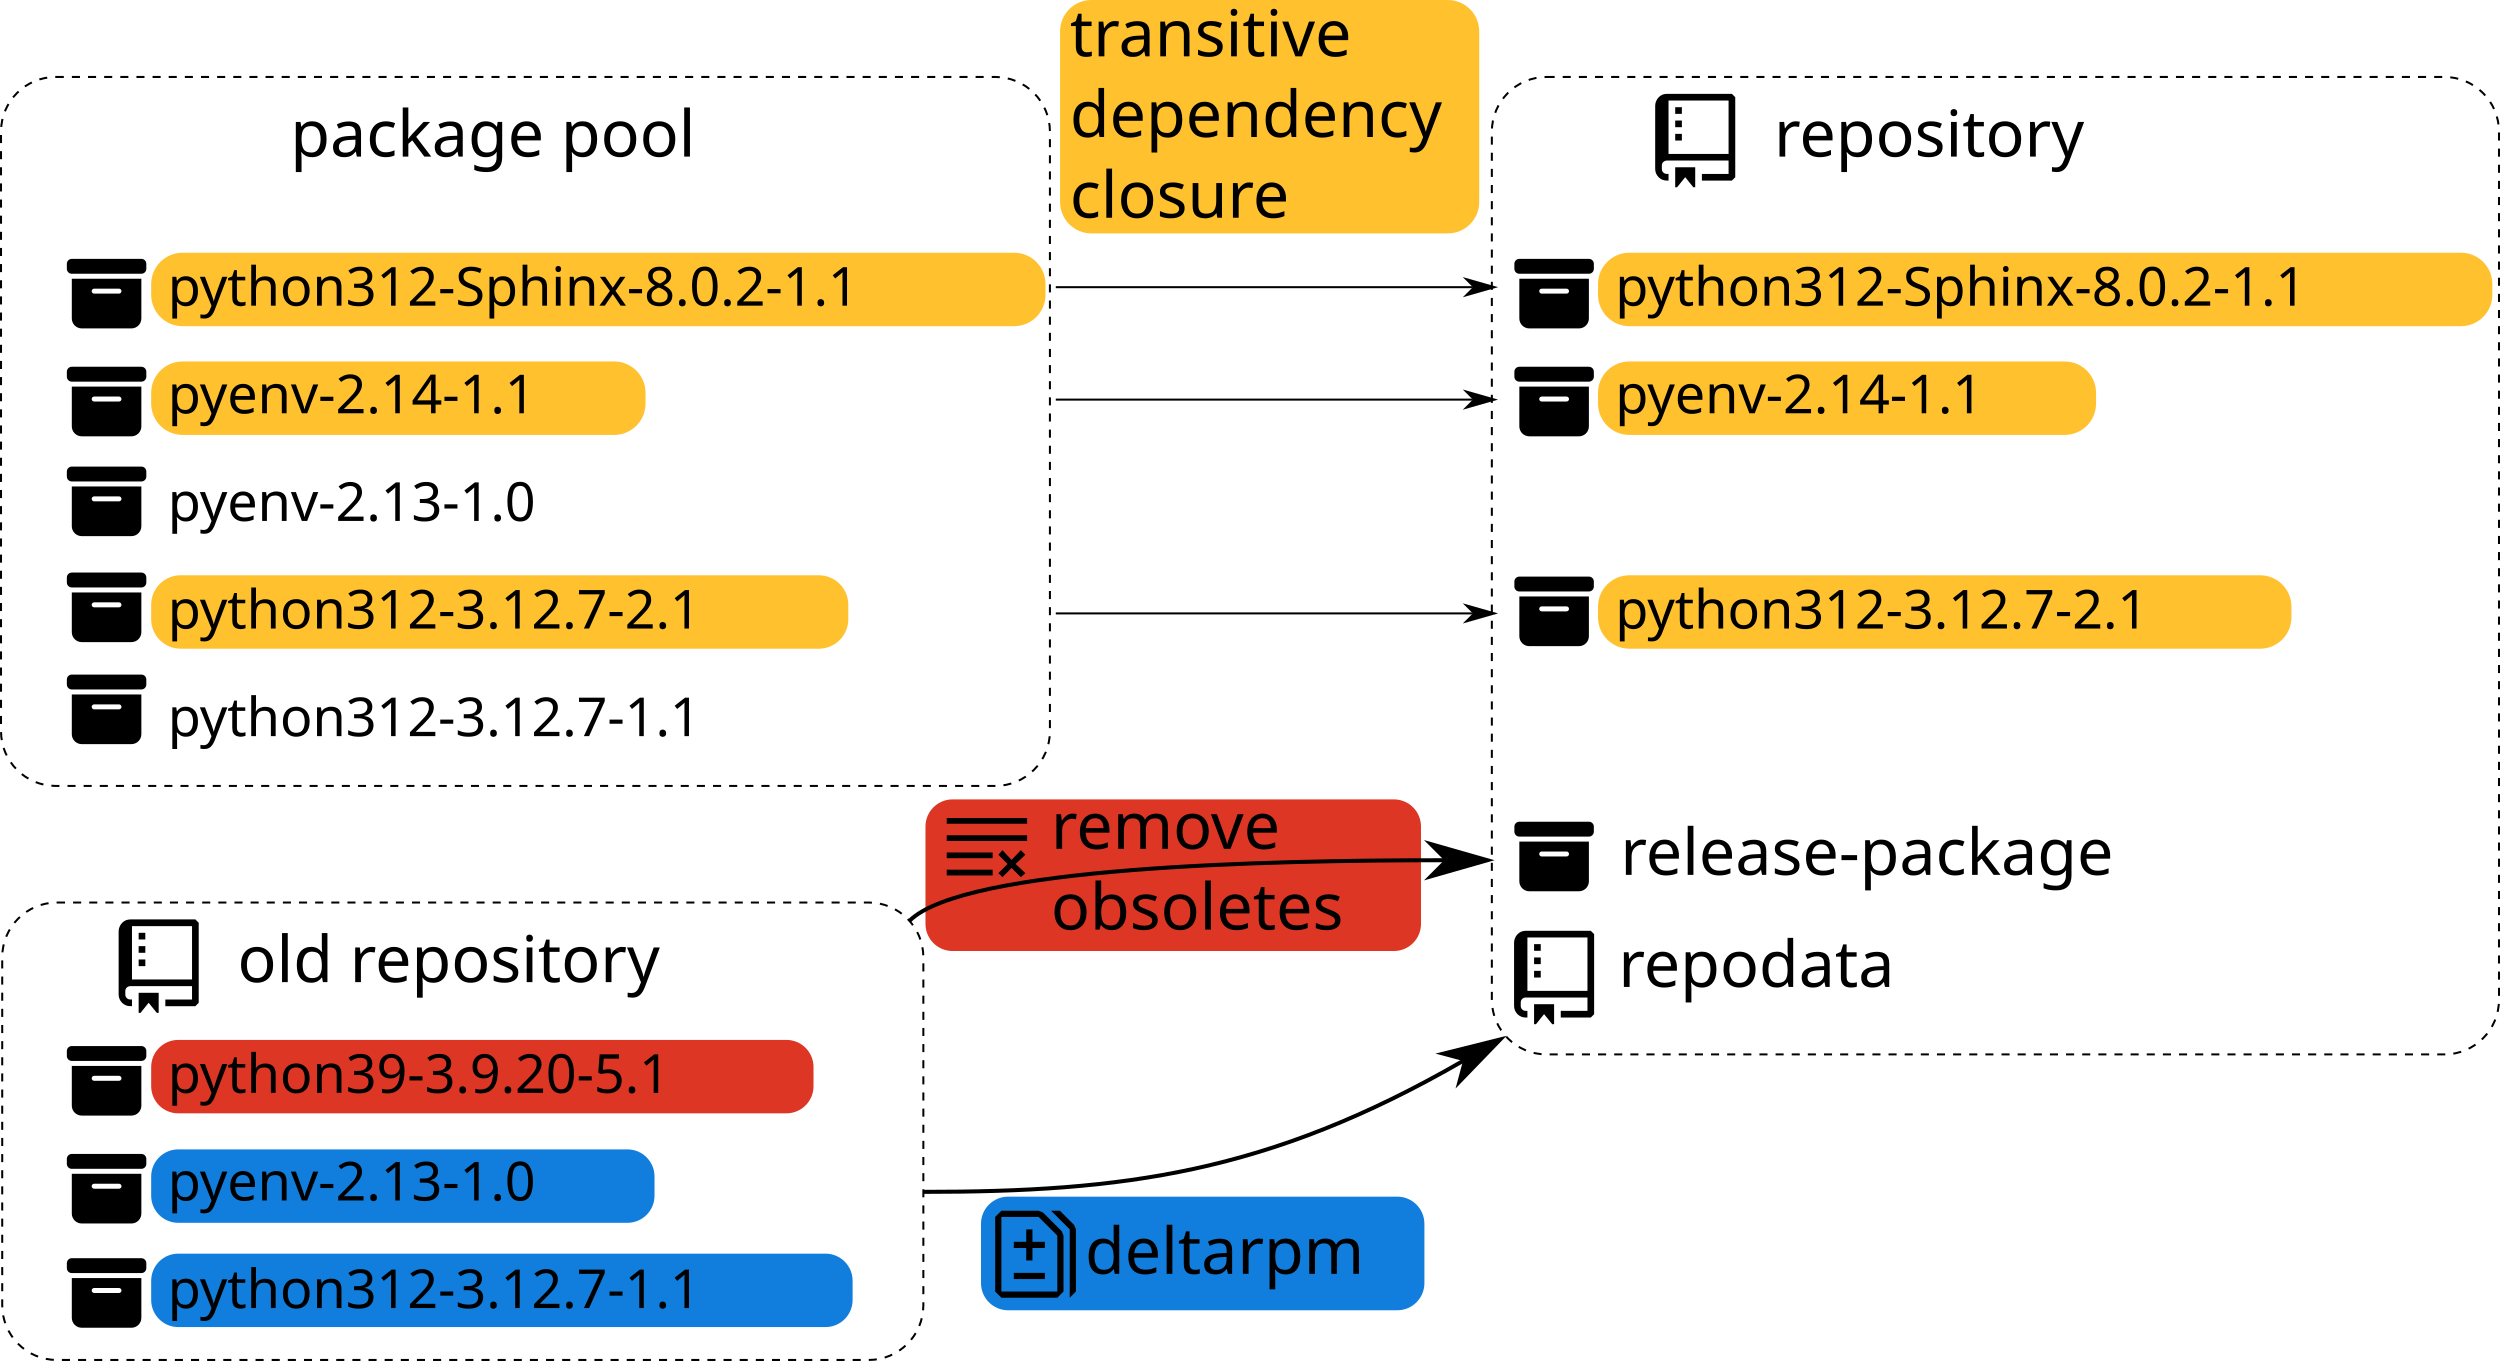
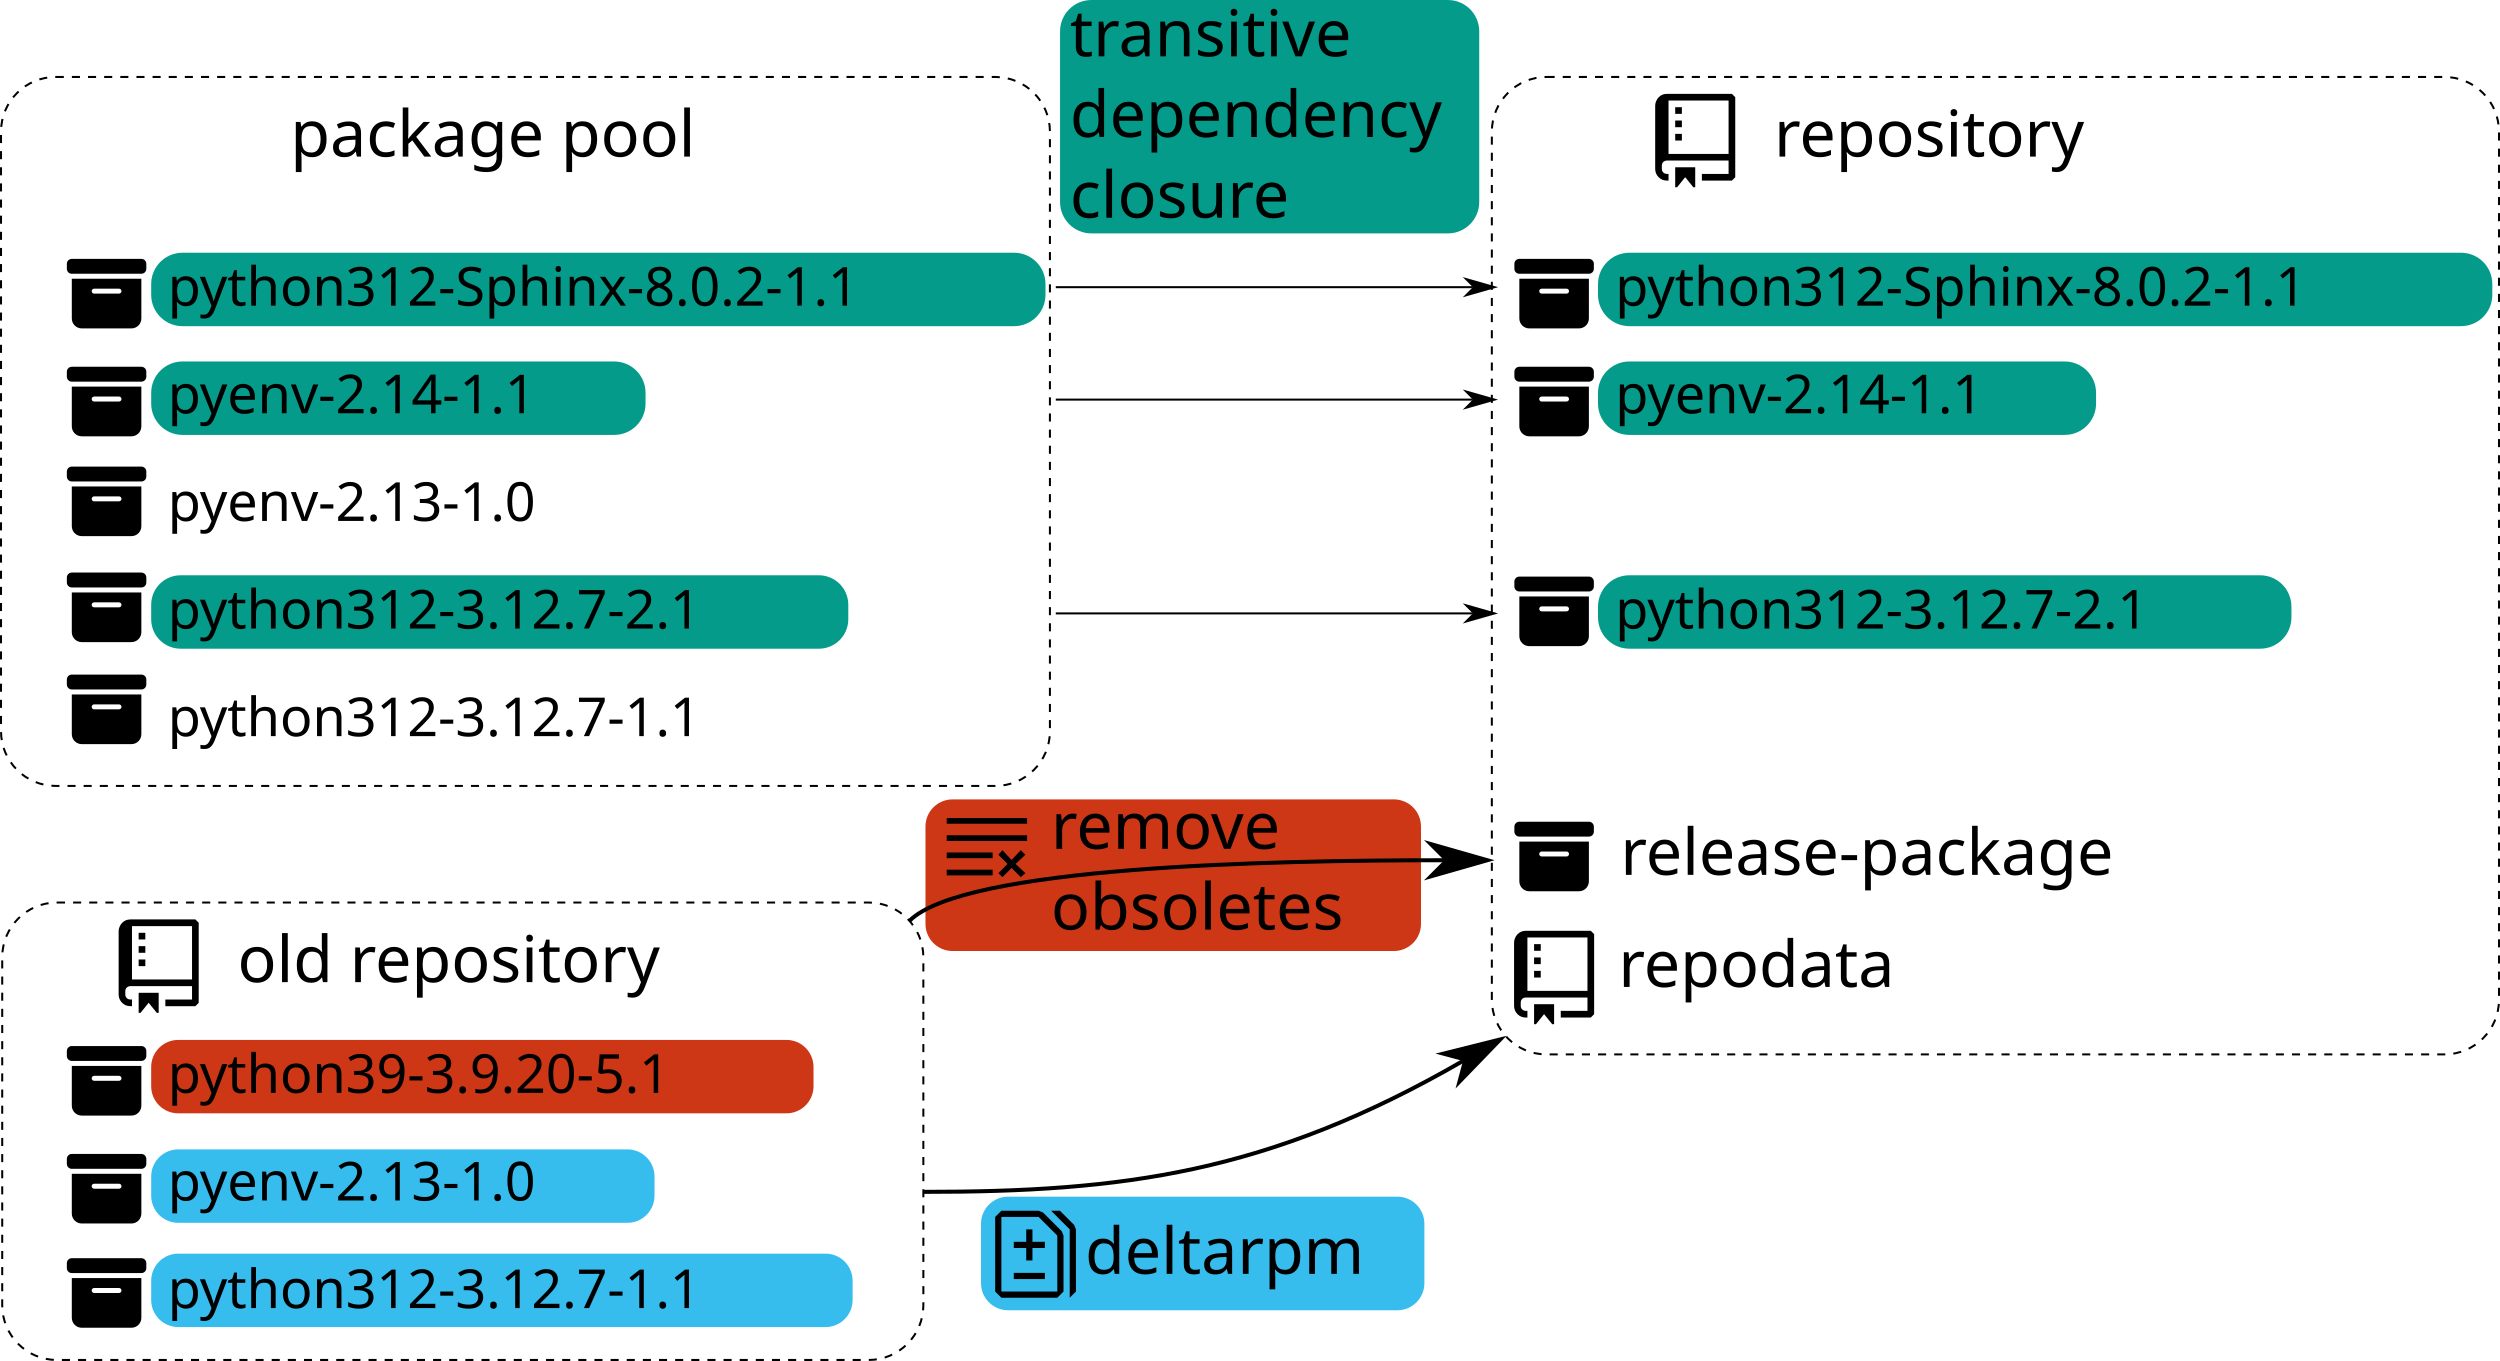
<svg xmlns="http://www.w3.org/2000/svg" width="327.802mm" height="178.454mm" viewBox="0 0 327.802 178.454" version="1.1" id="svg1">
  <defs id="defs1">
    <marker style="overflow:visible" id="DartArrow" refX="0" refY="0" orient="auto-start-reverse" markerWidth="2" markerHeight="2" viewBox="0 0 1 1" preserveAspectRatio="xMidYMid">
      <path style="fill:context-stroke;fill-rule:evenodd;stroke:none" d="M 0,0 5,-5 -12.5,0 5,5 Z" transform="scale(-0.5)" id="path6" />
    </marker>
    <marker style="overflow:visible" id="DartArrow-5" refX="0" refY="0" orient="auto-start-reverse" markerWidth="2" markerHeight="2" viewBox="0 0 1 1" preserveAspectRatio="xMidYMid">
      <path style="fill:context-stroke;fill-rule:evenodd;stroke:none" d="M 0,0 5,-5 -12.5,0 5,5 Z" transform="scale(-0.5)" id="path6-0" />
    </marker>
    <marker style="overflow:visible" id="DartArrow-56" refX="0" refY="0" orient="auto-start-reverse" markerWidth="2" markerHeight="2" viewBox="0 0 1 1" preserveAspectRatio="xMidYMid">
      <path style="fill:context-stroke;fill-rule:evenodd;stroke:none" d="M 0,0 5,-5 -12.5,0 5,5 Z" transform="scale(-0.5)" id="path6-1" />
    </marker>
    <marker style="overflow:visible" id="DartArrow-56-9" refX="0" refY="0" orient="auto-start-reverse" markerWidth="2" markerHeight="2" viewBox="0 0 1 1" preserveAspectRatio="xMidYMid">
      <path style="fill:context-stroke;fill-rule:evenodd;stroke:none" d="M 0,0 5,-5 -12.5,0 5,5 Z" transform="scale(-0.5)" id="path6-1-6" />
    </marker>
    <marker style="overflow:visible" id="DartArrow-56-9-3" refX="0" refY="0" orient="auto-start-reverse" markerWidth="2" markerHeight="2" viewBox="0 0 1 1" preserveAspectRatio="xMidYMid">
      <path style="fill:context-stroke;fill-rule:evenodd;stroke:none" d="M 0,0 5,-5 -12.5,0 5,5 Z" transform="scale(-0.5)" id="path6-1-6-0" />
    </marker>
  </defs>
  <g id="layer1" transform="translate(-3.520511,-13.06982)">
-     <g id="g2" transform="translate(0.1708861,0.6835443)">
-       <rect style="opacity:0.98;fill:#dc3220;fill-opacity:1;stroke:none;stroke-width:0.397" id="rect2-26-7" width="64.973" height="19.882" x="124.699" y="117.203" ry="3.554" />
-       <text xml:space="preserve" style="font-size:8.467px;font-family:'Fira Code';-inkscape-font-specification:'Fira Code';text-align:start;writing-mode:lr-tb;direction:ltr;text-anchor:start;fill:none;stroke:#000000;stroke-width:0.265;stroke-dasharray:none;stroke-dashoffset:0;stroke-opacity:1" x="141.148" y="123.69" id="text1-7-9">
-         <tspan style="fill:#000000;fill-opacity:1;stroke:none;stroke-width:0.265;stroke-dasharray:none" x="141.148" y="123.69" id="tspan13-3">remove</tspan>
-         <tspan style="fill:#000000;fill-opacity:1;stroke:none;stroke-width:0.265;stroke-dasharray:none" x="141.148" y="134.273" id="tspan15">obsoletes</tspan>
-       </text>
-       <path d="m 134.259,126.873 0.527,0.527 1.205,-1.205 1.205,1.205 0.602,-0.527 -1.28,-1.205 1.28,-1.205 -0.602,-0.602 -1.205,1.28 -1.205,-1.28 -0.527,0.602 1.205,1.205 z m -6.775,-6.474 h 10.54 v -0.753 h -10.54 z m 0,2.258 h 10.54 v -0.753 h -10.54 z m 6.023,1.882 v -0.376 h -6.023 v 0.753 h 6.023 z m 0,2.635 v -0.753 h -6.023 v 0.753 z" id="path1-1" style="stroke-width:0.753" />
-     </g>
-     <rect style="opacity:0.98;fill:#ffc02a;fill-opacity:1;stroke:none;stroke-width:0.397" id="rect2-0" width="91.406" height="9.629" x="23.343" y="88.5" ry="3.859" />
-     <rect style="opacity:0.98;fill:#ffc02a;fill-opacity:1;stroke:none;stroke-width:0.397" id="rect2-5-93" width="90.922" height="9.629" x="213.053" y="88.5" ry="4.11" />
-     <rect style="opacity:0.98;fill:#ffc02a;fill-opacity:1;stroke:none;stroke-width:0.397" id="rect2" width="117.264" height="9.629" x="23.343" y="46.208" ry="4.11" />
-     <rect style="opacity:0.98;fill:#ffc02a;fill-opacity:1;stroke:none;stroke-width:0.397" id="rect2-29" width="54.962" height="30.604" x="142.516" y="13.07" ry="4.11" />
-     <rect style="opacity:0.98;fill:#dc3220;fill-opacity:1;stroke:none;stroke-width:0.397" id="rect2-26" width="86.847" height="9.629" x="23.343" y="149.423" ry="3.554" />
-     <rect style="opacity:0.98;fill:#0c7bdc;fill-opacity:1;stroke:none;stroke-width:0.397" id="rect2-26-9" width="65.999" height="9.629" x="23.343" y="163.778" ry="3.554" />
-     <rect style="opacity:0.98;fill:#0c7bdc;fill-opacity:1;stroke:none;stroke-width:0.397" id="rect2-26-9-3" width="91.973" height="9.629" x="23.343" y="177.449" ry="3.554" />
-     <rect style="opacity:0.98;fill:#0c7bdc;fill-opacity:1;stroke:none;stroke-width:0.397" id="rect2-26-9-3-2" width="58.138" height="14.897" x="132.151" y="169.976" ry="3.554" />
-     <rect style="opacity:0.98;fill:#ffc02a;fill-opacity:1;stroke:none;stroke-width:0.397" id="rect2-5" width="117.264" height="9.629" x="213.053" y="46.208" ry="4.11" />
-     <rect style="opacity:0.98;fill:#ffc02a;fill-opacity:1;stroke:none;stroke-width:0.397" id="rect2-2" width="64.822" height="9.629" x="23.343" y="60.467" ry="4.11" />
-     <rect style="opacity:0.98;fill:#ffc02a;fill-opacity:1;stroke:none;stroke-width:0.397" id="rect2-5-9" width="65.306" height="9.629" x="213.053" y="60.467" ry="4.11" />
+     <rect style="opacity:0.98;fill:#cc3311;fill-opacity:1;stroke:none;stroke-width:0.397" id="rect2-26-7" width="64.973" height="19.882" x="124.869" y="117.886" ry="3.554" />
+     <text xml:space="preserve" style="font-size:8.467px;font-family:'Fira Code';-inkscape-font-specification:'Fira Code';text-align:start;writing-mode:lr-tb;direction:ltr;text-anchor:start;fill:none;stroke:#000000;stroke-width:0.265;stroke-dasharray:none;stroke-dashoffset:0;stroke-opacity:1" x="141.319" y="124.373" id="text1-7-9">
+       <tspan style="fill:#000000;fill-opacity:1;stroke:none;stroke-width:0.265;stroke-dasharray:none" x="141.319" y="124.373" id="tspan13-3">remove</tspan>
+       <tspan style="fill:#000000;fill-opacity:1;stroke:none;stroke-width:0.265;stroke-dasharray:none" x="141.319" y="134.957" id="tspan15">obsoletes</tspan>
+     </text>
+     <path d="m 134.429,127.556 0.527,0.527 1.205,-1.205 1.205,1.205 0.602,-0.527 -1.28,-1.205 1.28,-1.205 -0.602,-0.602 -1.205,1.28 -1.205,-1.28 -0.527,0.602 1.205,1.205 z m -6.775,-6.474 h 10.54 v -0.753 h -10.54 z m 0,2.258 h 10.54 v -0.753 h -10.54 z m 6.023,1.882 v -0.376 h -6.023 v 0.753 h 6.023 z m 0,2.635 v -0.753 h -6.023 v 0.753 z" id="path1-1" style="stroke-width:0.753" />
+     <rect style="opacity:0.98;fill:#009988;fill-opacity:1;stroke:none;stroke-width:0.397" id="rect2-0" width="91.406" height="9.629" x="23.343" y="88.5" ry="3.859" />
+     <rect style="opacity:0.98;fill:#009988;fill-opacity:1;stroke:none;stroke-width:0.397" id="rect2-5-93" width="90.922" height="9.629" x="213.053" y="88.5" ry="4.11" />
+     <rect style="opacity:0.98;fill:#009988;fill-opacity:1;stroke:none;stroke-width:0.397" id="rect2" width="117.264" height="9.629" x="23.343" y="46.208" ry="4.11" />
+     <rect style="opacity:0.98;fill:#009988;fill-opacity:1;stroke:none;stroke-width:0.397" id="rect2-29" width="54.962" height="30.604" x="142.516" y="13.07" ry="4.11" />
+     <rect style="opacity:0.98;fill:#cc3311;fill-opacity:1;stroke:none;stroke-width:0.397" id="rect2-26" width="86.847" height="9.629" x="23.343" y="149.423" ry="3.554" />
+     <rect style="opacity:0.98;fill:#33bbee;fill-opacity:1;stroke:none;stroke-width:0.397" id="rect2-26-9" width="65.999" height="9.629" x="23.343" y="163.778" ry="3.554" />
+     <rect style="opacity:0.98;fill:#33bbee;fill-opacity:1;stroke:none;stroke-width:0.397" id="rect2-26-9-3" width="91.973" height="9.629" x="23.343" y="177.449" ry="3.554" />
+     <rect style="opacity:0.98;fill:#33bbee;fill-opacity:1;stroke:none;stroke-width:0.397" id="rect2-26-9-3-2" width="58.138" height="14.897" x="132.151" y="169.976" ry="3.554" />
+     <rect style="opacity:0.98;fill:#009988;fill-opacity:1;stroke:none;stroke-width:0.397" id="rect2-5" width="117.264" height="9.629" x="213.053" y="46.208" ry="4.11" />
+     <rect style="opacity:0.98;fill:#009988;fill-opacity:1;stroke:none;stroke-width:0.397" id="rect2-2" width="64.822" height="9.629" x="23.343" y="60.467" ry="4.11" />
+     <rect style="opacity:0.98;fill:#009988;fill-opacity:1;stroke:none;stroke-width:0.397" id="rect2-5-9" width="65.306" height="9.629" x="213.053" y="60.467" ry="4.11" />
    <rect style="fill:none;stroke:#000000;stroke-width:0.265;stroke-dasharray:1.058, 1.058;stroke-dashoffset:0;stroke-opacity:1" id="rect1" width="137.534" height="92.962" x="3.653" y="23.161" ry="7.177" />
    <rect style="fill:none;stroke:#000000;stroke-width:0.265;stroke-dasharray:1.058, 1.058;stroke-dashoffset:0;stroke-opacity:1" id="rect1-7" width="132.059" height="128.165" x="199.132" y="23.161" ry="7.177" />
    <text xml:space="preserve" style="font-size:8.467px;font-family:'Fira Code';-inkscape-font-specification:'Fira Code';text-align:start;writing-mode:lr-tb;direction:ltr;text-anchor:start;fill:none;stroke:#000000;stroke-width:0.265;stroke-dasharray:none;stroke-dashoffset:0;stroke-opacity:1" x="41.59" y="33.601" id="text1">
      <tspan id="tspan1" style="fill:#000000;fill-opacity:1;stroke:none;stroke-width:0.265;stroke-dasharray:none" x="41.59" y="33.601">package pool</tspan>
    </text>
    <text xml:space="preserve" style="font-size:8.467px;font-family:'Fira Code';-inkscape-font-specification:'Fira Code';text-align:start;writing-mode:lr-tb;direction:ltr;text-anchor:start;fill:none;stroke:#000000;stroke-width:0.265;stroke-dasharray:none;stroke-dashoffset:0;stroke-opacity:1" x="143.803" y="20.452" id="text1-7">
      <tspan id="tspan1-4" style="fill:#000000;fill-opacity:1;stroke:none;stroke-width:0.265;stroke-dasharray:none" x="143.803" y="20.452">transitive</tspan>
      <tspan style="fill:#000000;fill-opacity:1;stroke:none;stroke-width:0.265;stroke-dasharray:none" x="143.803" y="31.036" id="tspan12">dependency</tspan>
      <tspan style="fill:#000000;fill-opacity:1;stroke:none;stroke-width:0.265;stroke-dasharray:none" x="143.803" y="41.619" id="tspan13">closure</tspan>
    </text>
    <text xml:space="preserve" style="font-size:8.467px;font-family:'Fira Code';-inkscape-font-specification:'Fira Code';text-align:start;writing-mode:lr-tb;direction:ltr;text-anchor:start;fill:none;stroke:#000000;stroke-width:0.265;stroke-dasharray:none;stroke-dashoffset:0;stroke-opacity:1" x="145.794" y="180.097" id="text1-7-9-5">
      <tspan style="fill:#000000;fill-opacity:1;stroke:none;stroke-width:0.265;stroke-dasharray:none" x="145.794" y="180.097" id="tspan15-4">deltarpm</tspan>
    </text>
    <text xml:space="preserve" style="font-size:8.467px;font-family:'Fira Code';-inkscape-font-specification:'Fira Code';text-align:start;writing-mode:lr-tb;direction:ltr;text-anchor:start;fill:none;stroke:#000000;stroke-width:0.265;stroke-dasharray:none;stroke-dashoffset:0;stroke-opacity:1" x="236.133" y="33.601" id="text1-8">
      <tspan id="tspan1-1" style="fill:#000000;fill-opacity:1;stroke:none;stroke-width:0.265;stroke-dasharray:none" x="236.133" y="33.601">repository</tspan>
    </text>
    <text xml:space="preserve" style="font-size:8.467px;font-family:'Fira Code';-inkscape-font-specification:'Fira Code';text-align:start;writing-mode:lr-tb;direction:ltr;text-anchor:start;fill:none;stroke:#000000;stroke-width:0.265;stroke-dasharray:none;stroke-dashoffset:0;stroke-opacity:1" x="215.726" y="142.48" id="text1-8-2">
      <tspan id="tspan1-1-4" style="fill:#000000;fill-opacity:1;stroke:none;stroke-width:0.265;stroke-dasharray:none" x="215.726" y="142.48">repodata</tspan>
    </text>
    <text xml:space="preserve" style="font-size:8.467px;font-family:'Fira Code';-inkscape-font-specification:'Fira Code';text-align:start;writing-mode:lr-tb;direction:ltr;text-anchor:start;fill:none;stroke:#000000;stroke-width:0.265;stroke-dasharray:none;stroke-dashoffset:0;stroke-opacity:1" x="215.99" y="127.787" id="text1-8-2-0">
      <tspan style="fill:#000000;fill-opacity:1;stroke:none;stroke-width:0.265;stroke-dasharray:none" x="215.99" y="127.787" id="tspan16">release-package</tspan>
    </text>
    <text xml:space="preserve" style="font-size:7.056px;line-height:2;font-family:'Fira Code';-inkscape-font-specification:'Fira Code';text-align:start;writing-mode:lr-tb;direction:ltr;text-anchor:start;fill:#000000;fill-opacity:1;stroke:none;stroke-width:0.265;stroke-dasharray:none;stroke-dashoffset:0;stroke-opacity:1" x="25.523" y="53.15" id="text2-2-5">
      <tspan id="tspan2-5-6" style="font-size:7.056px;line-height:2;stroke-width:0.265" x="25.523" y="53.15">python312-Sphinx-8.0.2-1.1</tspan>
      <tspan style="font-size:7.056px;line-height:2;stroke-width:0.265" x="25.523" y="67.261" id="tspan4">pyenv-2.14-1.1</tspan>
      <tspan style="font-size:7.056px;line-height:2;stroke-width:0.265" x="25.523" y="81.372" id="tspan3">pyenv-2.13-1.0</tspan>
      <tspan style="font-size:7.056px;line-height:2;stroke-width:0.265" x="25.523" y="95.483" id="tspan8">python312-3.12.7-2.1</tspan>
      <tspan style="font-size:7.056px;line-height:2;stroke-width:0.265" x="25.523" y="109.594" id="tspan2">python312-3.12.7-1.1</tspan>
    </text>
    <path d="m 12.936,47.012 h 9.119 c 0.36,0 0.651,0.291 0.651,0.651 v 0.651 c 0,0.36 -0.291,0.651 -0.651,0.651 h -9.119 c -0.36,0 -0.651,-0.291 -0.651,-0.651 v -0.651 c 0,-0.36 0.291,-0.651 0.651,-0.651 z m 0,2.605 h 9.119 v 5.211 c 0,0.719 -0.584,1.303 -1.303,1.303 h -6.514 c -0.719,0 -1.303,-0.584 -1.303,-1.303 z m 2.605,1.628 c 0,0.179 0.147,0.326 0.326,0.326 h 3.257 c 0.179,0 0.326,-0.147 0.326,-0.326 0,-0.179 -0.147,-0.326 -0.326,-0.326 h -3.257 c -0.179,0 -0.326,0.147 -0.326,0.326 z" id="path1-9-1" style="stroke-width:0.02" />
    <path d="m 12.936,61.16 h 9.119 c 0.36,0 0.651,0.291 0.651,0.651 v 0.651 c 0,0.36 -0.291,0.651 -0.651,0.651 h -9.119 c -0.36,0 -0.651,-0.291 -0.651,-0.651 V 61.811 c 0,-0.36 0.291,-0.651 0.651,-0.651 z m 0,2.605 h 9.119 v 5.211 c 0,0.719 -0.584,1.303 -1.303,1.303 h -6.514 c -0.719,0 -1.303,-0.584 -1.303,-1.303 z m 2.605,1.628 c 0,0.179 0.147,0.326 0.326,0.326 h 3.257 c 0.179,0 0.326,-0.147 0.326,-0.326 0,-0.179 -0.147,-0.326 -0.326,-0.326 h -3.257 c -0.179,0 -0.326,0.147 -0.326,0.326 z" id="path1-9-1-7" style="stroke-width:0.02" />
    <path d="m 12.936,74.249 h 9.119 c 0.36,0 0.651,0.291 0.651,0.651 v 0.651 c 0,0.36 -0.291,0.651 -0.651,0.651 h -9.119 c -0.36,0 -0.651,-0.291 -0.651,-0.651 v -0.651 c 0,-0.36 0.291,-0.651 0.651,-0.651 z m 0,2.605 h 9.119 v 5.211 c 0,0.719 -0.584,1.303 -1.303,1.303 h -6.514 c -0.719,0 -1.303,-0.584 -1.303,-1.303 z m 2.605,1.628 c 0,0.179 0.147,0.326 0.326,0.326 h 3.257 c 0.179,0 0.326,-0.147 0.326,-0.326 0,-0.179 -0.147,-0.326 -0.326,-0.326 h -3.257 c -0.179,0 -0.326,0.147 -0.326,0.326 z" id="path1-9-1-7-9" style="stroke-width:0.02" />
    <path d="m 12.936,88.145 h 9.119 c 0.36,0 0.651,0.291 0.651,0.651 v 0.651 c 0,0.36 -0.291,0.651 -0.651,0.651 h -9.119 c -0.36,0 -0.651,-0.291 -0.651,-0.651 v -0.651 c 0,-0.36 0.291,-0.651 0.651,-0.651 z m 0,2.605 h 9.119 v 5.211 c 0,0.719 -0.584,1.303 -1.303,1.303 h -6.514 c -0.719,0 -1.303,-0.584 -1.303,-1.303 z m 2.605,1.628 c 0,0.179 0.147,0.326 0.326,0.326 h 3.257 c 0.179,0 0.326,-0.147 0.326,-0.326 0,-0.179 -0.147,-0.326 -0.326,-0.326 h -3.257 c -0.179,0 -0.326,0.147 -0.326,0.326 z" id="path1-9-1-7-9-9" style="stroke-width:0.02" />
    <path d="m 12.936,101.52 h 9.119 c 0.36,0 0.651,0.291 0.651,0.651 v 0.651 c 0,0.36 -0.291,0.651 -0.651,0.651 h -9.119 c -0.36,0 -0.651,-0.291 -0.651,-0.651 v -0.651 c 0,-0.36 0.291,-0.651 0.651,-0.651 z m 0,2.606 h 9.119 v 5.211 c 0,0.719 -0.584,1.303 -1.303,1.303 h -6.514 c -0.719,0 -1.303,-0.584 -1.303,-1.303 z m 2.605,1.628 c 0,0.179 0.147,0.326 0.326,0.326 h 3.257 c 0.179,0 0.326,-0.147 0.326,-0.326 0,-0.179 -0.147,-0.326 -0.326,-0.326 h -3.257 c -0.179,0 -0.326,0.147 -0.326,0.326 z" id="path1-9-1-7-9-9-4" style="stroke-width:0.02" />
    <text xml:space="preserve" style="font-size:7.056px;line-height:2;font-family:'Fira Code';-inkscape-font-specification:'Fira Code';text-align:start;writing-mode:lr-tb;direction:ltr;text-anchor:start;fill:#000000;fill-opacity:1;stroke:none;stroke-width:0.265;stroke-dasharray:none;stroke-dashoffset:0;stroke-opacity:1" x="25.523" y="156.365" id="text2-2-5-3">
      <tspan style="font-size:7.056px;line-height:2;stroke-width:0.265" x="25.523" y="156.365" id="tspan3-0">python39-3.9.20-5.1</tspan>
      <tspan style="font-size:7.056px;line-height:2;stroke-width:0.265" x="25.523" y="170.476" id="tspan5">pyenv-2.13-1.0</tspan>
      <tspan style="font-size:7.056px;line-height:2;stroke-width:0.265" x="25.523" y="184.587" id="tspan2-88">python312-3.12.7-1.1</tspan>
    </text>
    <path d="m 12.936,150.227 h 9.119 c 0.36,0 0.651,0.291 0.651,0.651 v 0.651 c 0,0.36 -0.291,0.651 -0.651,0.651 h -9.119 c -0.36,0 -0.651,-0.291 -0.651,-0.651 v -0.651 c 0,-0.36 0.291,-0.651 0.651,-0.651 z m 0,2.605 h 9.119 v 5.211 c 0,0.719 -0.584,1.303 -1.303,1.303 h -6.514 c -0.719,0 -1.303,-0.584 -1.303,-1.303 z m 2.605,1.628 c 0,0.179 0.147,0.326 0.326,0.326 h 3.257 c 0.179,0 0.326,-0.147 0.326,-0.326 0,-0.179 -0.147,-0.326 -0.326,-0.326 h -3.257 c -0.179,0 -0.326,0.147 -0.326,0.326 z" id="path1-9-1-9" style="stroke-width:0.02" />
    <path d="m 12.936,164.375 h 9.119 c 0.36,0 0.651,0.291 0.651,0.651 v 0.651 c 0,0.36 -0.291,0.651 -0.651,0.651 h -9.119 c -0.36,0 -0.651,-0.291 -0.651,-0.651 v -0.651 c 0,-0.36 0.291,-0.651 0.651,-0.651 z m 0,2.606 h 9.119 v 5.211 c 0,0.719 -0.584,1.303 -1.303,1.303 h -6.514 c -0.719,0 -1.303,-0.584 -1.303,-1.303 z m 2.605,1.628 c 0,0.179 0.147,0.326 0.326,0.326 h 3.257 c 0.179,0 0.326,-0.147 0.326,-0.326 0,-0.179 -0.147,-0.326 -0.326,-0.326 h -3.257 c -0.179,0 -0.326,0.147 -0.326,0.326 z" id="path1-9-1-7-7" style="stroke-width:0.02" />
    <path d="m 12.936,178.046 h 9.119 c 0.36,0 0.651,0.291 0.651,0.651 v 0.651 c 0,0.36 -0.291,0.651 -0.651,0.651 h -9.119 c -0.36,0 -0.651,-0.291 -0.651,-0.651 v -0.651 c 0,-0.36 0.291,-0.651 0.651,-0.651 z m 0,2.606 h 9.119 v 5.211 c 0,0.719 -0.584,1.303 -1.303,1.303 h -6.514 c -0.719,0 -1.303,-0.584 -1.303,-1.303 z m 2.605,1.628 c 0,0.179 0.147,0.326 0.326,0.326 h 3.257 c 0.179,0 0.326,-0.147 0.326,-0.326 0,-0.179 -0.147,-0.326 -0.326,-0.326 h -3.257 c -0.179,0 -0.326,0.147 -0.326,0.326 z" id="path1-9-1-7-7-5" style="stroke-width:0.02" />
    <text xml:space="preserve" style="font-size:7.056px;line-height:2;font-family:'Fira Code';-inkscape-font-specification:'Fira Code';text-align:start;writing-mode:lr-tb;direction:ltr;text-anchor:start;fill:#000000;fill-opacity:1;stroke:none;stroke-width:0.265;stroke-dasharray:none;stroke-dashoffset:0;stroke-opacity:1" x="215.325" y="53.15" id="text2-2-5-5">
      <tspan id="tspan2-5-6-6" style="font-size:7.056px;line-height:2;stroke-width:0.265" x="215.325" y="53.15">python312-Sphinx-8.0.2-1.1</tspan>
      <tspan style="font-size:7.056px;line-height:2;stroke-width:0.265" x="215.325" y="67.261" id="tspan4-3">pyenv-2.14-1.1</tspan>
      <tspan style="font-size:7.056px;line-height:2;stroke-width:0.265" x="215.325" y="81.372" id="tspan3-9" />
      <tspan style="font-size:7.056px;line-height:2;stroke-width:0.265" x="215.325" y="95.483" id="tspan8-4">python312-3.12.7-2.1</tspan>
      <tspan style="font-size:7.056px;line-height:2;stroke-width:0.265" x="215.325" y="109.594" id="tspan2-8" />
    </text>
    <path d="m 202.738,47.012 h 9.119 c 0.36,0 0.651,0.291 0.651,0.651 v 0.651 c 0,0.36 -0.291,0.651 -0.651,0.651 h -9.119 c -0.36,0 -0.651,-0.291 -0.651,-0.651 v -0.651 c 0,-0.36 0.291,-0.651 0.651,-0.651 z m 0,2.605 h 9.119 v 5.211 c 0,0.719 -0.584,1.303 -1.303,1.303 h -6.514 c -0.719,0 -1.303,-0.584 -1.303,-1.303 z m 2.605,1.628 c 0,0.179 0.147,0.326 0.326,0.326 h 3.257 c 0.179,0 0.326,-0.147 0.326,-0.326 0,-0.179 -0.147,-0.326 -0.326,-0.326 h -3.257 c -0.179,0 -0.326,0.147 -0.326,0.326 z" id="path1-9-1-1" style="stroke-width:0.02" />
    <path d="m 202.738,61.16 h 9.119 c 0.36,0 0.651,0.291 0.651,0.651 v 0.651 c 0,0.36 -0.291,0.651 -0.651,0.651 h -9.119 c -0.36,0 -0.651,-0.291 -0.651,-0.651 V 61.811 c 0,-0.36 0.291,-0.651 0.651,-0.651 z m 0,2.605 h 9.119 v 5.211 c 0,0.719 -0.584,1.303 -1.303,1.303 h -6.514 c -0.719,0 -1.303,-0.584 -1.303,-1.303 z m 2.605,1.628 c 0,0.179 0.147,0.326 0.326,0.326 h 3.257 c 0.179,0 0.326,-0.147 0.326,-0.326 0,-0.179 -0.147,-0.326 -0.326,-0.326 h -3.257 c -0.179,0 -0.326,0.147 -0.326,0.326 z" id="path1-9-1-7-2" style="stroke-width:0.02" />
    <path d="m 202.738,88.674 h 9.119 c 0.36,0 0.651,0.291 0.651,0.651 v 0.651 c 0,0.36 -0.291,0.651 -0.651,0.651 h -9.119 c -0.36,0 -0.651,-0.291 -0.651,-0.651 v -0.651 c 0,-0.36 0.291,-0.651 0.651,-0.651 z m 0,2.605 h 9.119 v 5.211 c 0,0.719 -0.584,1.303 -1.303,1.303 h -6.514 c -0.719,0 -1.303,-0.584 -1.303,-1.303 z m 2.605,1.628 c 0,0.179 0.147,0.326 0.326,0.326 h 3.257 c 0.179,0 0.326,-0.147 0.326,-0.326 0,-0.179 -0.147,-0.326 -0.326,-0.326 h -3.257 c -0.179,0 -0.326,0.147 -0.326,0.326 z" id="path1-9-1-7-9-9-9" style="stroke-width:0.02" />
    <path style="fill:none;stroke:#000000;stroke-width:0.265;stroke-dasharray:none;stroke-dashoffset:0;stroke-opacity:1;marker-end:url(#DartArrow)" d="m 141.956,50.725 h 54.684" id="path12" />
    <path style="fill:none;stroke:#000000;stroke-width:0.265;stroke-dasharray:none;stroke-dashoffset:0;stroke-opacity:1;marker-end:url(#DartArrow-5)" d="m 141.956,65.467 h 54.684" id="path12-6" />
    <path style="fill:none;stroke:#000000;stroke-width:0.265;stroke-dasharray:none;stroke-dashoffset:0;stroke-opacity:1;marker-end:url(#DartArrow-56)" d="m 141.956,93.5 h 54.684" id="path12-5" />
    <path style="fill:none;stroke:#000000;stroke-width:0.529;stroke-dasharray:none;stroke-dashoffset:0;stroke-opacity:1;marker-end:url(#DartArrow-56-9)" d="m 122.778,133.807 c 7.1,-7.1 46.975,-7.944 70.099,-7.944" id="path12-5-1" />
    <path style="fill:none;stroke:#000000;stroke-width:0.529;stroke-dasharray:none;stroke-dashoffset:0;stroke-opacity:1;marker-end:url(#DartArrow-56-9-3)" d="m 124.67,169.348 c 26.069,0 45.12,-2.411 70.672,-17.163" id="path12-5-1-2" />
    <path fill-rule="evenodd" clip-rule="evenodd" d="m 231.048,33.25 v -7.437 l -0.437,-0.437 h -8.539 a 1.662,1.662 0 0 0 -0.586,0.114 1.549,1.549 0 0 0 -0.822,0.875 1.487,1.487 0 0 0 -0.114,0.542 v 8.311 a 1.487,1.487 0 0 0 0.114,0.586 c 0.155,0.374 0.451,0.672 0.822,0.831 a 1.662,1.662 0 0 0 0.586,0.114 h 0.228 v -0.875 h -0.228 a 0.63,0.63 0 0 1 -0.254,-0.053 0.647,0.647 0 0 1 -0.35,-0.35 0.814,0.814 0 0 1 -0.044,-0.254 v -0.437 a 0.814,0.814 0 0 1 0.044,-0.254 0.647,0.647 0 0 1 0.35,-0.35 0.63,0.63 0 0 1 0.25,-0.053 h 8.105 v 1.75 h -3.5 v 0.875 h 3.937 l 0.437,-0.437 z m -8.749,0 v -6.999 h 7.874 v 6.999 z m 0.875,-6.124 h 0.875 v 0.875 h -0.875 z m 0,1.75 h 0.875 v 0.875 h -0.875 z m 0.875,1.75 h -0.875 v 0.875 h 0.875 z m 0.437,5.678 -1.067,1.321 H 223.174 V 35 h 2.625 v 2.625 h -0.245 z" id="path1" style="stroke-width:0.875" />
    <path fill-rule="evenodd" clip-rule="evenodd" d="m 212.544,142.991 v -7.437 l -0.437,-0.437 h -8.539 a 1.662,1.662 0 0 0 -0.586,0.114 1.549,1.549 0 0 0 -0.822,0.875 1.487,1.487 0 0 0 -0.114,0.542 v 8.311 a 1.487,1.487 0 0 0 0.114,0.586 c 0.155,0.374 0.451,0.672 0.822,0.831 a 1.662,1.662 0 0 0 0.586,0.114 h 0.228 v -0.875 h -0.228 a 0.63,0.63 0 0 1 -0.254,-0.052 0.647,0.647 0 0 1 -0.35,-0.35 0.814,0.814 0 0 1 -0.044,-0.254 v -0.437 a 0.814,0.814 0 0 1 0.044,-0.254 0.647,0.647 0 0 1 0.35,-0.35 0.63,0.63 0 0 1 0.25,-0.052 h 8.105 v 1.75 h -3.5 v 0.875 h 3.937 l 0.437,-0.437 z m -8.749,0 v -6.999 h 7.874 v 6.999 z m 0.875,-6.124 h 0.875 v 0.875 h -0.875 z m 0,1.75 h 0.875 v 0.875 h -0.875 z m 0.875,1.75 h -0.875 v 0.875 h 0.875 z m 0.437,5.678 -1.067,1.321 h -0.245 v -2.625 h 2.625 v 2.625 h -0.245 z" id="path1-9" style="stroke-width:0.875" />
    <rect style="fill:none;stroke:#000000;stroke-width:0.265;stroke-dasharray:1.058, 1.058;stroke-dashoffset:0;stroke-opacity:1" id="rect1-7-1" width="120.78" height="59.981" x="3.811" y="131.41" ry="7.177" />
    <text xml:space="preserve" style="font-size:8.467px;font-family:'Fira Code';-inkscape-font-specification:'Fira Code';text-align:start;writing-mode:lr-tb;direction:ltr;text-anchor:start;fill:none;stroke:#000000;stroke-width:0.265;stroke-dasharray:none;stroke-dashoffset:0;stroke-opacity:1" x="34.66" y="141.851" id="text1-8-8">
      <tspan id="tspan1-1-9" style="fill:#000000;fill-opacity:1;stroke:none;stroke-width:0.265;stroke-dasharray:none" x="34.66" y="141.851">old repository</tspan>
    </text>
    <path fill-rule="evenodd" clip-rule="evenodd" d="m 29.575,141.5 v -7.437 l -0.437,-0.437 h -8.539 a 1.662,1.662 0 0 0 -0.586,0.114 1.549,1.549 0 0 0 -0.822,0.875 1.487,1.487 0 0 0 -0.114,0.542 v 8.311 a 1.487,1.487 0 0 0 0.114,0.586 c 0.155,0.374 0.451,0.672 0.822,0.831 a 1.662,1.662 0 0 0 0.586,0.114 h 0.228 v -0.875 h -0.228 a 0.63,0.63 0 0 1 -0.254,-0.052 0.647,0.647 0 0 1 -0.35,-0.35 0.814,0.814 0 0 1 -0.044,-0.254 v -0.437 a 0.814,0.814 0 0 1 0.044,-0.254 0.647,0.647 0 0 1 0.35,-0.35 0.63,0.63 0 0 1 0.25,-0.052 h 8.105 v 1.75 h -3.5 v 0.875 h 3.937 l 0.437,-0.437 z m -8.749,0 v -6.999 h 7.874 v 6.999 z m 0.875,-6.124 h 0.875 v 0.875 h -0.875 z m 0,1.75 h 0.875 v 0.875 h -0.875 z m 0.875,1.75 h -0.875 v 0.875 h 0.875 z m 0.437,5.678 -1.067,1.321 h -0.245 v -2.625 h 2.625 v 2.625 h -0.245 z" id="path1-6" style="stroke-width:0.875" />
    <g id="g12" transform="matrix(0.5770689,0,0,0.5770689,61.34261,100.6208)">
      <path fill-rule="evenodd" clip-rule="evenodd" d="m 136.805,123.796 4.236,4.236 0.409,1.003 v 12.707 l -1.412,1.412 h -12.707 l -1.412,-1.412 v -16.943 l 1.412,-1.412 h 8.472 z m -9.474,17.946 h 12.707 v -12.707 l -4.236,-4.236 h -8.472 z m 5.648,-11.296 h -2.824 v 1.412 h 2.824 v 2.824 h 1.412 v -2.824 h 2.824 v -1.412 h -2.824 v -2.824 h -1.412 z m -2.824,7.06 h 7.06 v 1.412 h -7.06 z" id="path1-4" style="stroke-width:1.412" />
      <path d="m 140.631,123.386 3.233,3.233 0.409,1.002 1.6e-4,14.12 -1.412,1.412 -1.6e-4,-15.531 -4.236,-4.236 z" id="path2" style="stroke-width:1.412" />
    </g>
    <path d="m 202.738,120.813 h 9.119 c 0.36,0 0.651,0.291 0.651,0.651 v 0.651 c 0,0.36 -0.291,0.651 -0.651,0.651 h -9.119 c -0.36,0 -0.651,-0.291 -0.651,-0.651 v -0.651 c 0,-0.36 0.291,-0.651 0.651,-0.651 z m 0,2.605 h 9.119 v 5.211 c 0,0.719 -0.584,1.303 -1.303,1.303 h -6.514 c -0.719,0 -1.303,-0.584 -1.303,-1.303 z m 2.605,1.628 c 0,0.179 0.147,0.326 0.326,0.326 h 3.257 c 0.179,0 0.326,-0.147 0.326,-0.326 0,-0.179 -0.147,-0.326 -0.326,-0.326 h -3.257 c -0.179,0 -0.326,0.147 -0.326,0.326 z" id="path1-9-1-7-9-9-9-5" style="stroke-width:0.02" />
  </g>
</svg>
